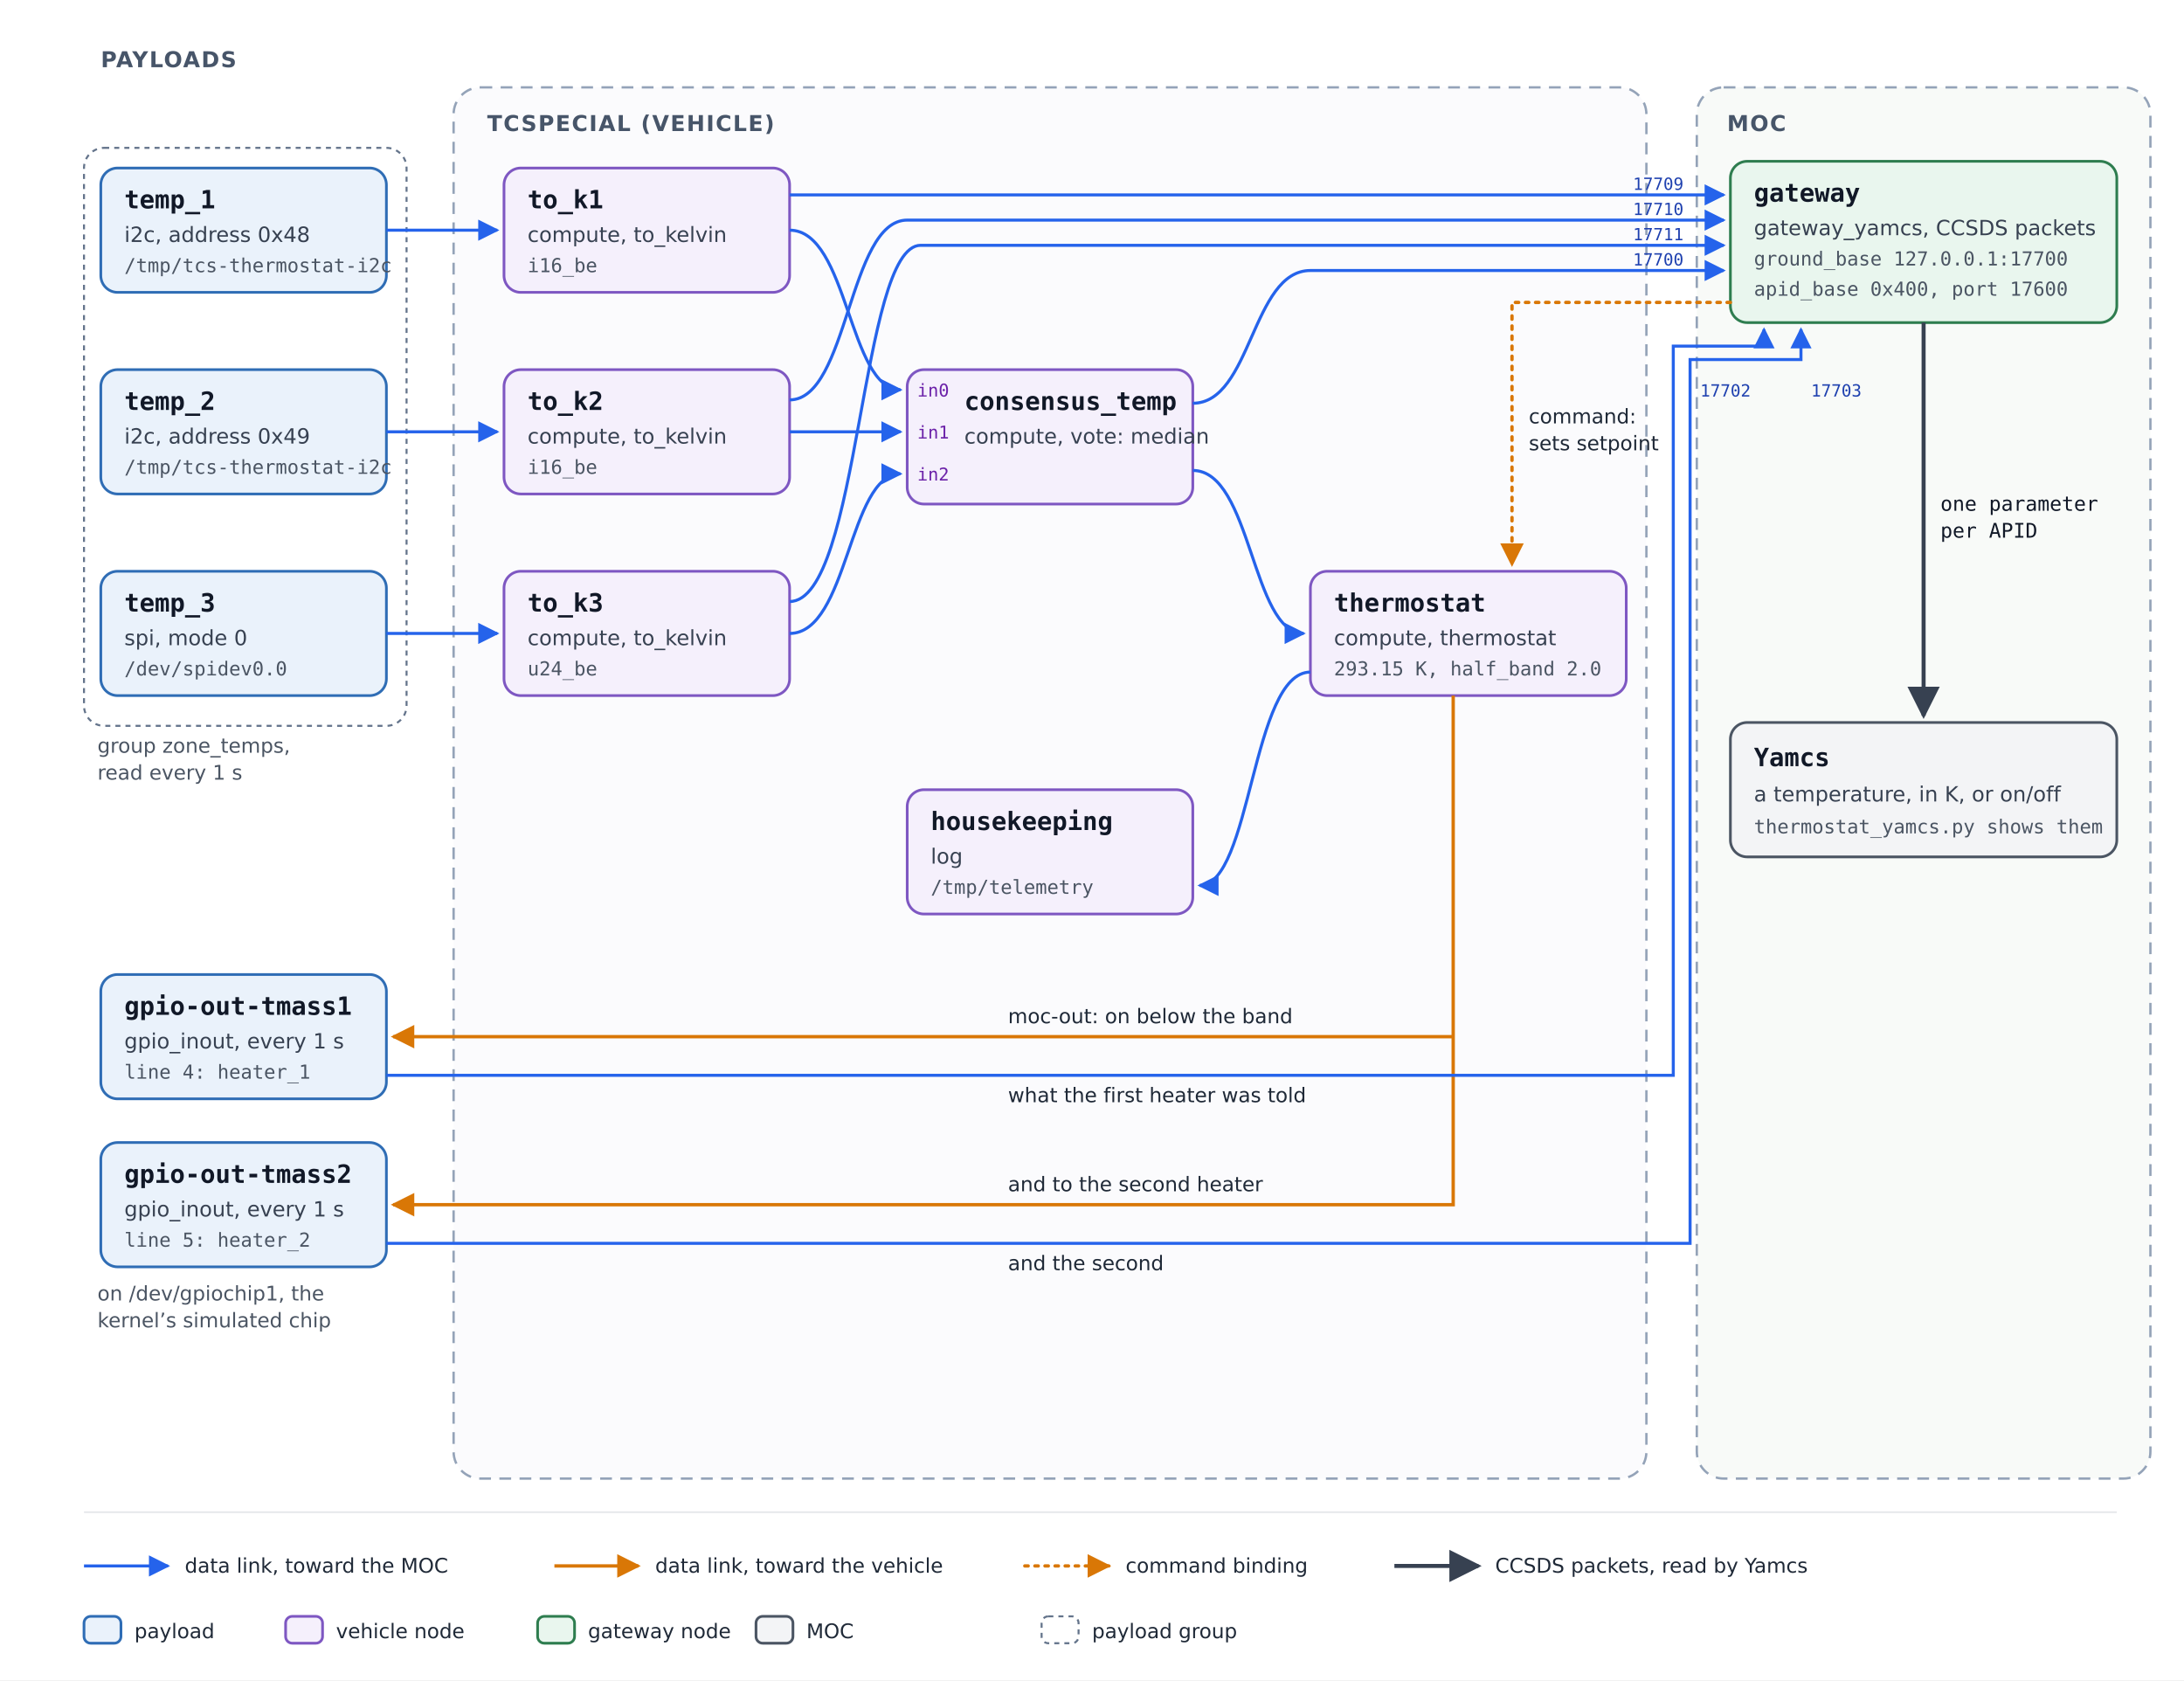
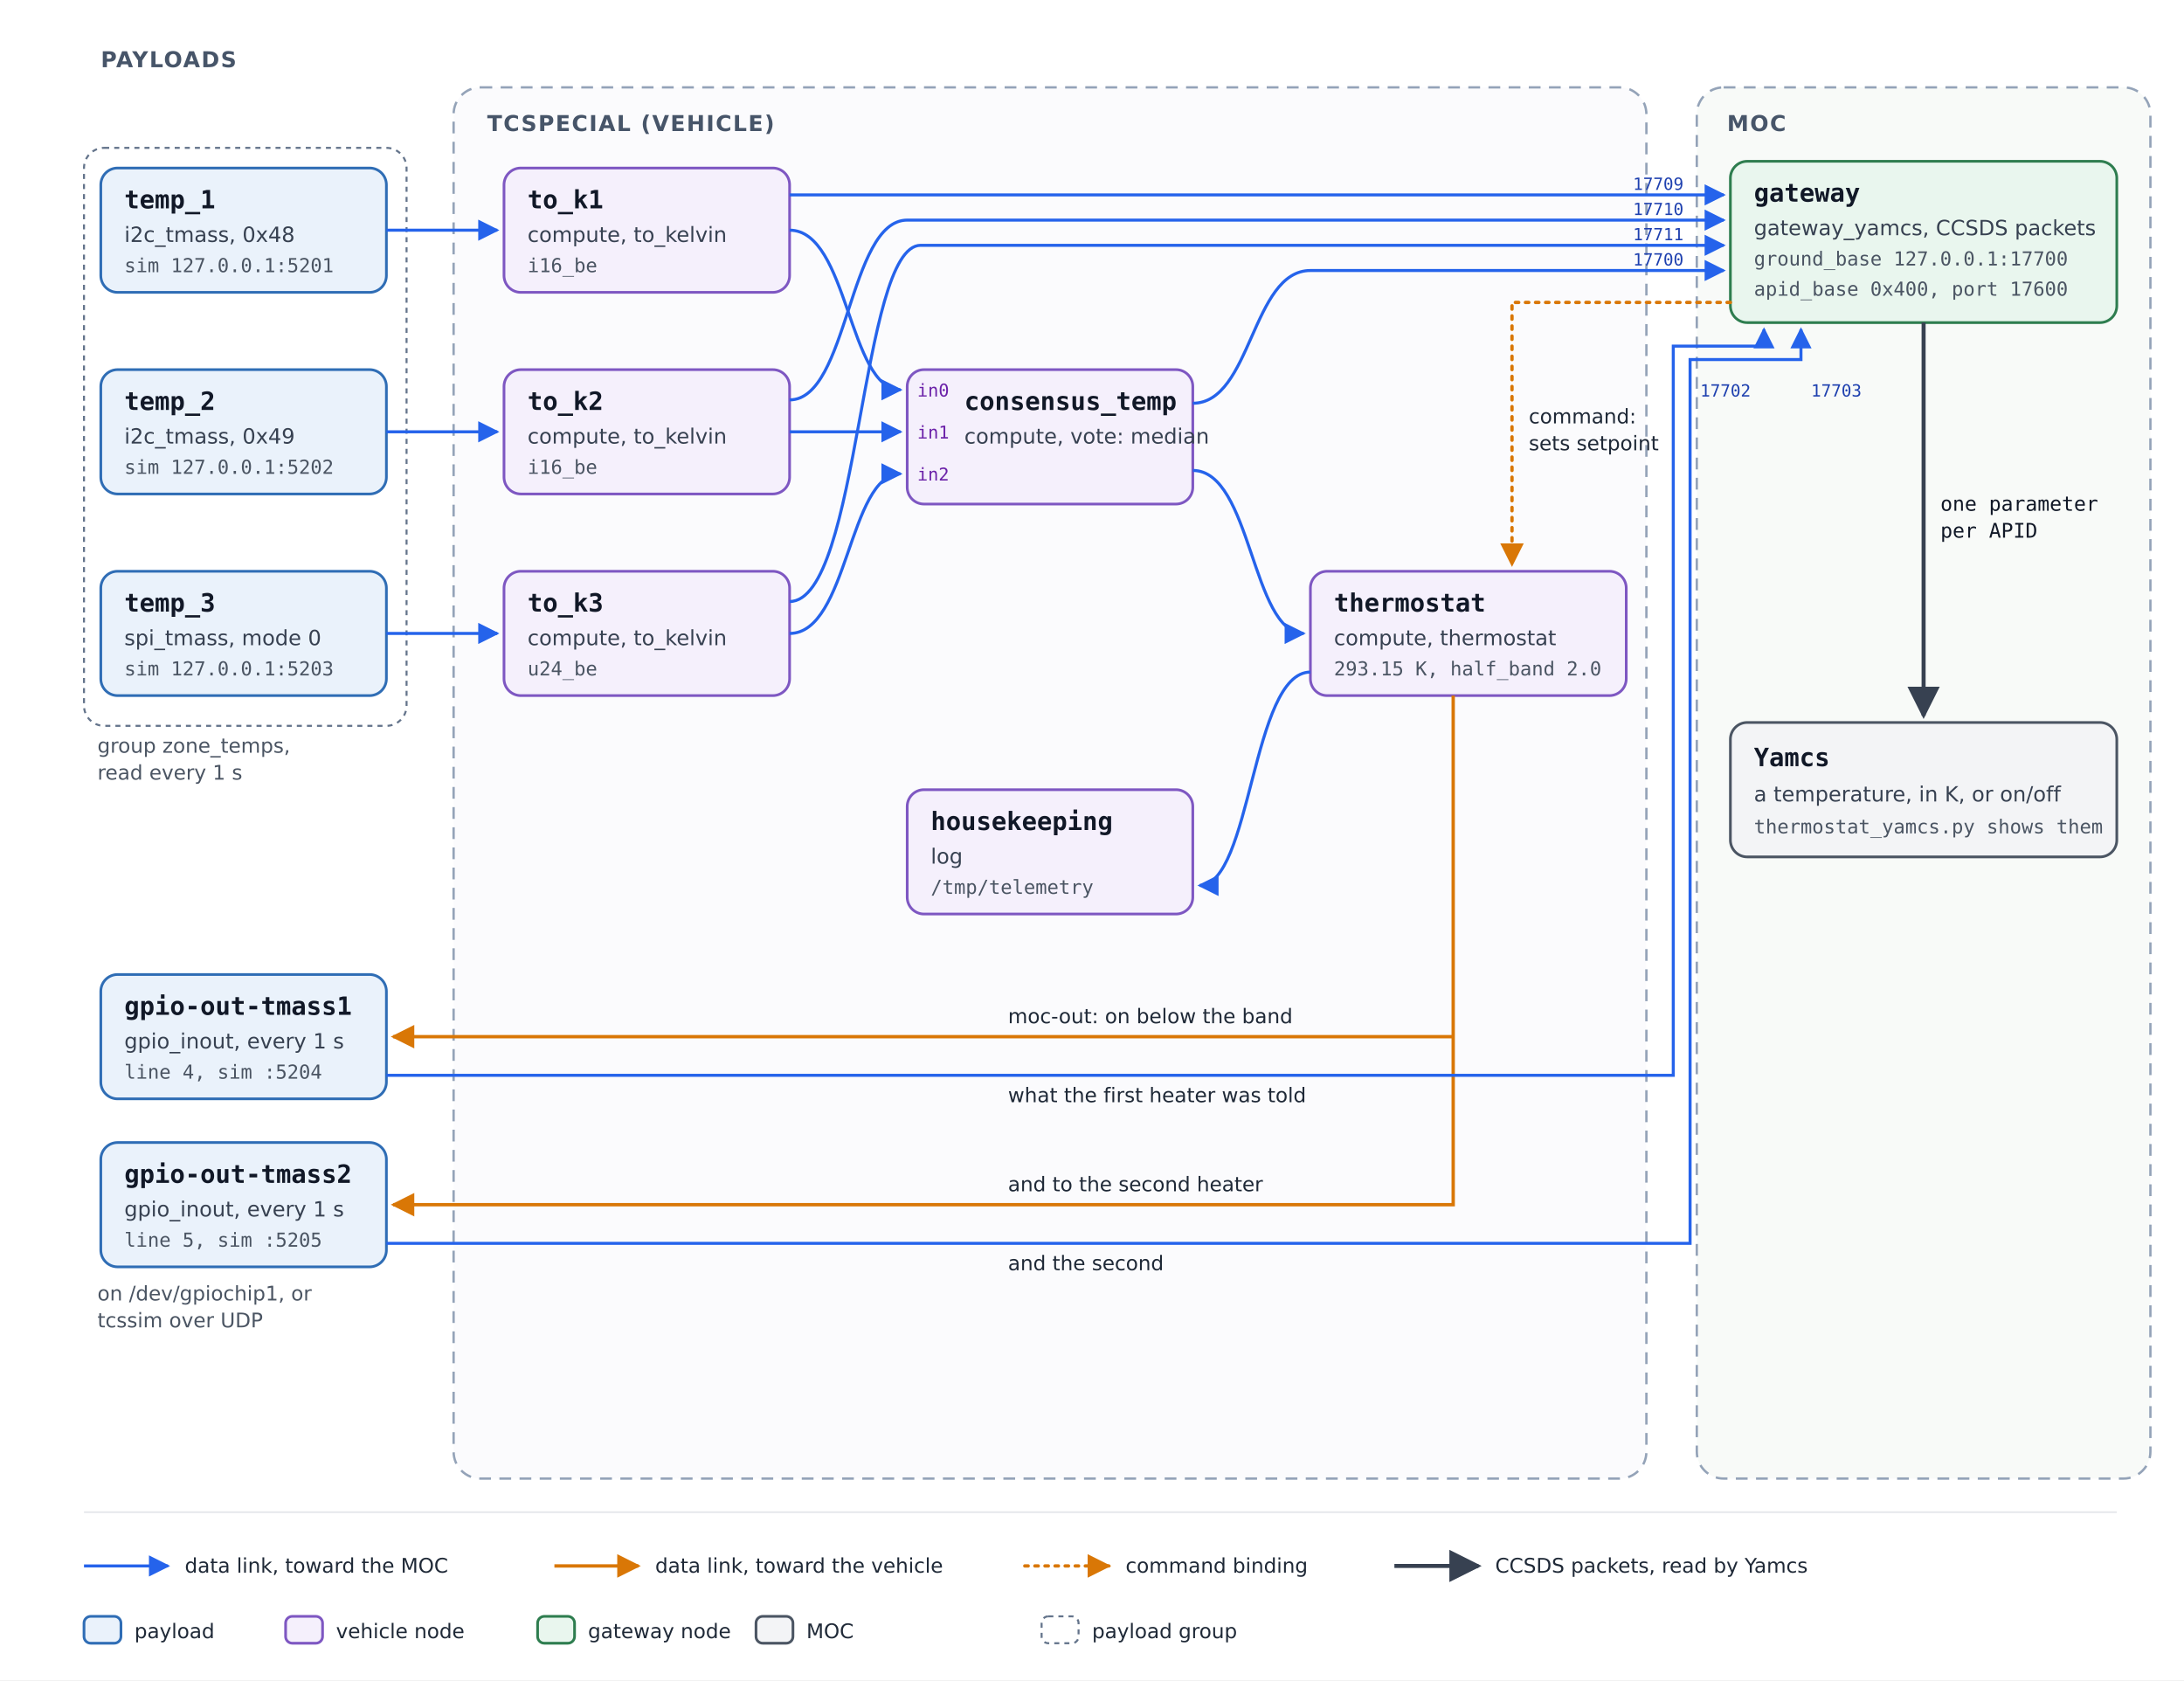
<svg xmlns="http://www.w3.org/2000/svg" width="1300" height="1000" viewBox="0 0 1300 1000" role="img" aria-labelledby="title desc">
  <defs>
    <style>
      text { font-family: "DejaVu Sans", Helvetica, Arial, sans-serif; fill: #111827; }
      .name { font-family: "DejaVu Sans Mono", Menlo, Consolas, monospace; font-size: 15px; font-weight: bold; }
      .kind { font-size: 12.5px; fill: #374151; }
      .detail { font-family: "DejaVu Sans Mono", Menlo, Consolas, monospace; font-size: 11.5px; fill: #4b5563; }
      .port { font-family: "DejaVu Sans Mono", Menlo, Consolas, monospace; font-size: 10.5px; fill: #6b21a8; }
      .heading { font-size: 13px; font-weight: bold; fill: #475569; letter-spacing: 0.06em; }
      .label { font-size: 12px; fill: #1f2937; }
      .note { font-size: 12px; fill: #4b5563; }
      .payload { fill: #eaf2fb; stroke: #2f6db5; stroke-width: 1.6; }
      .vehicle { fill: #f5f0fc; stroke: #7e57c2; stroke-width: 1.6; }
      .gateway { fill: #e9f6ee; stroke: #2e7d4f; stroke-width: 1.6; }
      .ground { fill: #f3f4f6; stroke: #4b5563; stroke-width: 1.6; }
      .groundside { fill: #f8faf8; stroke: #94a3b8; stroke-width: 1.4; stroke-dasharray: 7 5; }
      .call { fill: none; stroke: #374151; stroke-width: 2.4; }
      .code { font-family: "DejaVu Sans Mono", Menlo, Consolas, monospace; font-size: 12px; fill: #111827; }
      .portno { font-family: "DejaVu Sans Mono", Menlo, Consolas, monospace; font-size: 10px; fill: #1e40af; }
      .boundary { fill: #fbfbfd; stroke: #94a3b8; stroke-width: 1.4; stroke-dasharray: 7 5; }
      .group { fill: none; stroke: #64748b; stroke-width: 1.2; stroke-dasharray: 3 3; }
      .groundward { fill: none; stroke: #2563eb; stroke-width: 1.8; }
      .vehicleward { fill: none; stroke: #d97706; stroke-width: 2; }
      .command { fill: none; stroke: #d97706; stroke-width: 2; stroke-dasharray: 2 4; stroke-linecap: round; }
    </style>
    <marker id="arrow-blue" viewBox="0 0 10 10" refX="9" refY="5" markerWidth="7" markerHeight="7" orient="auto-start-reverse">
      <path d="M0,0 L10,5 L0,10 z" fill="#2563eb" />
    </marker>
    <marker id="arrow-orange" viewBox="0 0 10 10" refX="9" refY="5" markerWidth="7" markerHeight="7" orient="auto-start-reverse">
      <path d="M0,0 L10,5 L0,10 z" fill="#d97706" />
    </marker>
    <marker id="arrow-call" viewBox="0 0 10 10" refX="9" refY="5" markerWidth="8" markerHeight="8" orient="auto-start-reverse">
      <path d="M0,0 L10,5 L0,10 z" fill="#374151" />
    </marker>
  </defs>
  <rect width="1300" height="1000" fill="#ffffff" />
  <text class="heading" x="60" y="40">PAYLOADS</text>
  <rect class="boundary" x="270" y="52" width="710" height="828" rx="16" />
  <text class="heading" x="290" y="78">TCSPECIAL (VEHICLE)</text>
  <rect class="group" x="50" y="88" width="192" height="344" rx="12" />
  <text class="note" x="58" y="448">group zone_temps,</text>
  <text class="note" x="58" y="464">read every 1 s</text>
  <rect class="payload" x="60" y="100" width="170" height="74" rx="10" />
  <text class="name" x="74" y="124">temp_1</text>
-   <text class="kind" x="74" y="144">i2c, address 0x48</text>
-   <text class="detail" x="74" y="162">/tmp/tcs-thermostat-i2c</text>
+   <text class="kind" x="74" y="144">i2c_tmass, 0x48</text>
+   <text class="detail" x="74" y="162">sim 127.0.0.1:5201</text>
  <rect class="payload" x="60" y="220" width="170" height="74" rx="10" />
  <text class="name" x="74" y="244">temp_2</text>
-   <text class="kind" x="74" y="264">i2c, address 0x49</text>
-   <text class="detail" x="74" y="282">/tmp/tcs-thermostat-i2c</text>
+   <text class="kind" x="74" y="264">i2c_tmass, 0x49</text>
+   <text class="detail" x="74" y="282">sim 127.0.0.1:5202</text>
  <rect class="payload" x="60" y="340" width="170" height="74" rx="10" />
  <text class="name" x="74" y="364">temp_3</text>
-   <text class="kind" x="74" y="384">spi, mode 0</text>
-   <text class="detail" x="74" y="402">/dev/spidev0.0</text>
+   <text class="kind" x="74" y="384">spi_tmass, mode 0</text>
+   <text class="detail" x="74" y="402">sim 127.0.0.1:5203</text>
  <rect class="payload" x="60" y="580" width="170" height="74" rx="10" />
  <text class="name" x="74" y="604">gpio-out-tmass1</text>
  <text class="kind" x="74" y="624">gpio_inout, every 1 s</text>
-   <text class="detail" x="74" y="642">line 4: heater_1</text>
+   <text class="detail" x="74" y="642">line 4, sim :5204</text>
  <rect class="payload" x="60" y="680" width="170" height="74" rx="10" />
  <text class="name" x="74" y="704">gpio-out-tmass2</text>
  <text class="kind" x="74" y="724">gpio_inout, every 1 s</text>
-   <text class="detail" x="74" y="742">line 5: heater_2</text>
-   <text class="note" x="58" y="774">on /dev/gpiochip1, the</text>
-   <text class="note" x="58" y="790">kernel’s simulated chip</text>
+   <text class="detail" x="74" y="742">line 5, sim :5205</text>
+   <text class="note" x="58" y="774">on /dev/gpiochip1, or</text>
+   <text class="note" x="58" y="790">tcssim over UDP</text>
  <rect class="vehicle" x="300" y="100" width="170" height="74" rx="10" />
  <text class="name" x="314" y="124">to_k1</text>
  <text class="kind" x="314" y="144">compute, to_kelvin</text>
  <text class="detail" x="314" y="162">i16_be</text>
  <rect class="vehicle" x="300" y="220" width="170" height="74" rx="10" />
  <text class="name" x="314" y="244">to_k2</text>
  <text class="kind" x="314" y="264">compute, to_kelvin</text>
  <text class="detail" x="314" y="282">i16_be</text>
  <rect class="vehicle" x="300" y="340" width="170" height="74" rx="10" />
  <text class="name" x="314" y="364">to_k3</text>
  <text class="kind" x="314" y="384">compute, to_kelvin</text>
  <text class="detail" x="314" y="402">u24_be</text>
  <rect class="vehicle" x="540" y="220" width="170" height="80" rx="10" />
  <text class="name" x="574" y="244">consensus_temp</text>
  <text class="kind" x="574" y="264">compute, vote: median</text>
  <text class="port" x="546" y="236">in0</text>
  <text class="port" x="546" y="261">in1</text>
  <text class="port" x="546" y="286">in2</text>
  <rect class="vehicle" x="540" y="470" width="170" height="74" rx="10" />
  <text class="name" x="554" y="494">housekeeping</text>
  <text class="kind" x="554" y="514">log</text>
  <text class="detail" x="554" y="532">/tmp/telemetry</text>
  <rect class="vehicle" x="780" y="340" width="188" height="74" rx="10" />
  <text class="name" x="794" y="364">thermostat</text>
  <text class="kind" x="794" y="384">compute, thermostat</text>
  <text class="detail" x="794" y="402">293.15 K, half_band 2.0</text>
  <rect class="groundside" x="1010" y="52" width="270" height="828" rx="16" />
  <text class="heading" x="1028" y="78">MOC</text>
  <rect class="gateway" x="1030" y="96" width="230" height="96" rx="10" />
  <text class="name" x="1044" y="120">gateway</text>
  <text class="kind" x="1044" y="140">gateway_yamcs, CCSDS packets</text>
  <text class="detail" x="1044" y="158">ground_base 127.0.0.1:17700</text>
  <text class="detail" x="1044" y="176">apid_base 0x400, port 17600</text>
  <rect class="ground" x="1030" y="430" width="230" height="80" rx="10" />
  <text class="name" x="1044" y="456">Yamcs</text>
  <text class="kind" x="1044" y="477">a temperature, in K, or on/off</text>
  <text class="detail" x="1044" y="496">thermostat_yamcs.py shows them</text>
  <path class="groundward" d="M230,137 L296,137" marker-end="url(#arrow-blue)" />
  <path class="groundward" d="M230,257 L296,257" marker-end="url(#arrow-blue)" />
  <path class="groundward" d="M230,377 L296,377" marker-end="url(#arrow-blue)" />
  <path class="groundward" d="M470,116 L1026,116" marker-end="url(#arrow-blue)" />
  <path class="groundward" d="M470,238 C505,238 505,131 540,131 L1026,131" marker-end="url(#arrow-blue)" />
  <path class="groundward" d="M470,358 C512,358 512,146 548,146 L1026,146" marker-end="url(#arrow-blue)" />
  <path class="groundward" d="M470,137 C505,137 505,232 536,232" marker-end="url(#arrow-blue)" />
  <path class="groundward" d="M470,257 L536,257" marker-end="url(#arrow-blue)" />
  <path class="groundward" d="M470,377 C505,377 505,282 536,282" marker-end="url(#arrow-blue)" />
  <path class="groundward" d="M710,240 C745,240 745,161 780,161 L1026,161" marker-end="url(#arrow-blue)" />
  <path class="groundward" d="M710,280 C745,280 745,377 776,377" marker-end="url(#arrow-blue)" />
  <path class="groundward" d="M780,400 C745,400 745,527 714,527" marker-end="url(#arrow-blue)" />
  <path class="vehicleward" d="M865,414 L865,717 L234,717" marker-end="url(#arrow-orange)" />
  <path class="vehicleward" d="M865,617 L234,617" marker-end="url(#arrow-orange)" />
  <text class="label" x="600" y="609">moc-out: on below the band</text>
  <text class="label" x="600" y="709">and to the second heater</text>
  <path class="groundward" d="M230,640 L996,640 L996,206 L1050,206 L1050,196" marker-end="url(#arrow-blue)" />
  <path class="groundward" d="M230,740 L1006,740 L1006,214 L1072,214 L1072,196" marker-end="url(#arrow-blue)" />
  <text class="label" x="600" y="656">what the first heater was told</text>
  <text class="label" x="600" y="756">and the second</text>
  <text class="portno" x="972" y="113">17709</text>
  <text class="portno" x="972" y="128">17710</text>
  <text class="portno" x="972" y="143">17711</text>
  <text class="portno" x="972" y="158">17700</text>
  <text class="portno" x="1012" y="236">17702</text>
  <text class="portno" x="1078" y="236">17703</text>
  <path class="command" d="M1030,180 L900,180 L900,336" marker-end="url(#arrow-orange)" />
  <text class="label" x="910" y="252">command:</text>
  <text class="label" x="910" y="268">sets setpoint</text>
  <path class="call" d="M1145,192 L1145,426" marker-end="url(#arrow-call)" />
  <text class="code" x="1155" y="304">one parameter</text>
  <text class="code" x="1155" y="320">per APID</text>
  <line x1="50" y1="900" x2="1260" y2="900" stroke="#e5e7eb" stroke-width="1" />
  <path class="groundward" d="M50,932 L100,932" marker-end="url(#arrow-blue)" />
  <text class="label" x="110" y="936">data link, toward the MOC</text>
  <path class="vehicleward" d="M330,932 L380,932" marker-end="url(#arrow-orange)" />
  <text class="label" x="390" y="936">data link, toward the vehicle</text>
  <path class="command" d="M610,932 L660,932" marker-end="url(#arrow-orange)" />
  <text class="label" x="670" y="936">command binding</text>
  <path class="call" d="M830,932 L880,932" marker-end="url(#arrow-call)" />
  <text class="label" x="890" y="936">CCSDS packets, read by Yamcs</text>
  <rect class="payload" x="50" y="962" width="22" height="16" rx="4" />
  <text class="label" x="80" y="975">payload</text>
  <rect class="vehicle" x="170" y="962" width="22" height="16" rx="4" />
  <text class="label" x="200" y="975">vehicle node</text>
  <rect class="gateway" x="320" y="962" width="22" height="16" rx="4" />
  <text class="label" x="350" y="975">gateway node</text>
  <rect class="ground" x="450" y="962" width="22" height="16" rx="4" />
  <text class="label" x="480" y="975">MOC</text>
  <rect class="group" x="620" y="962" width="22" height="16" rx="4" />
  <text class="label" x="650" y="975">payload group</text>
</svg>
